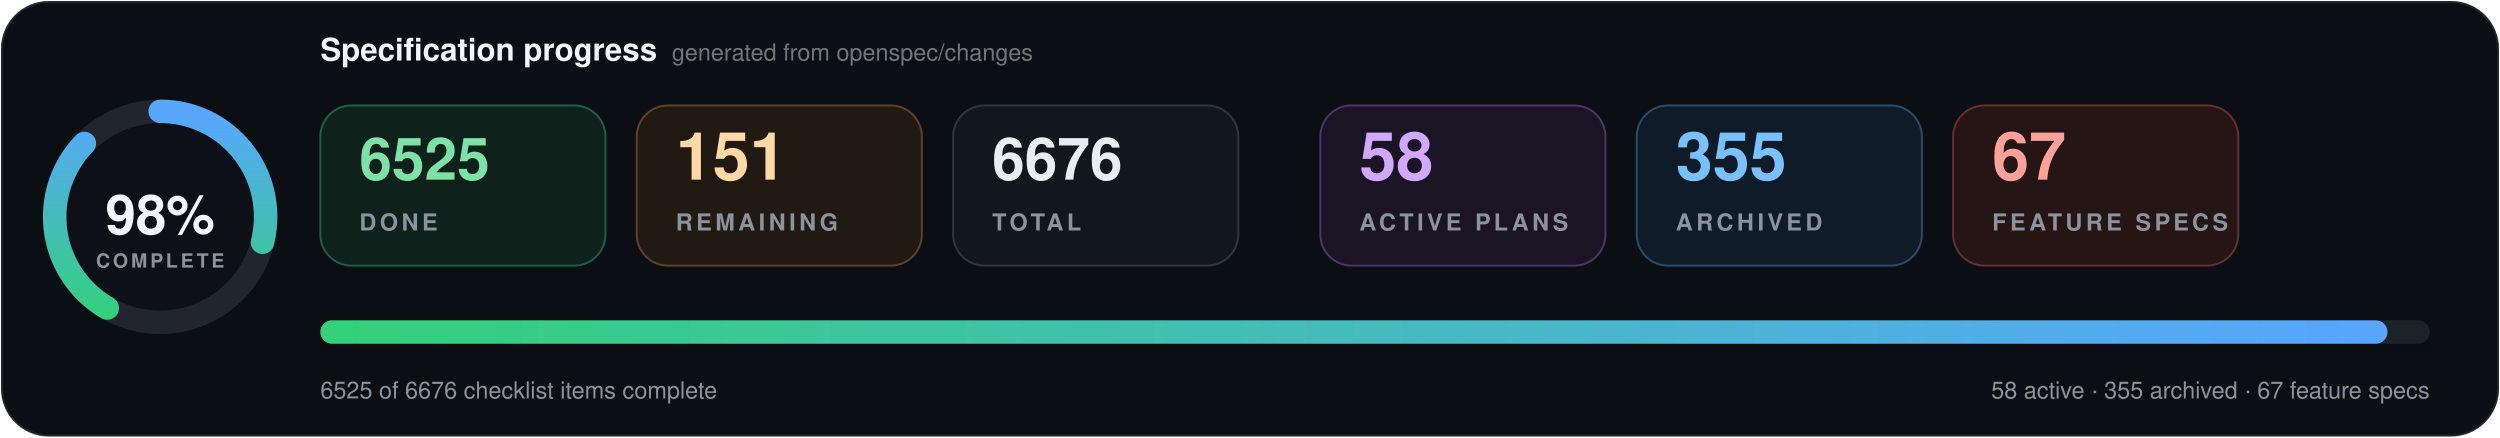
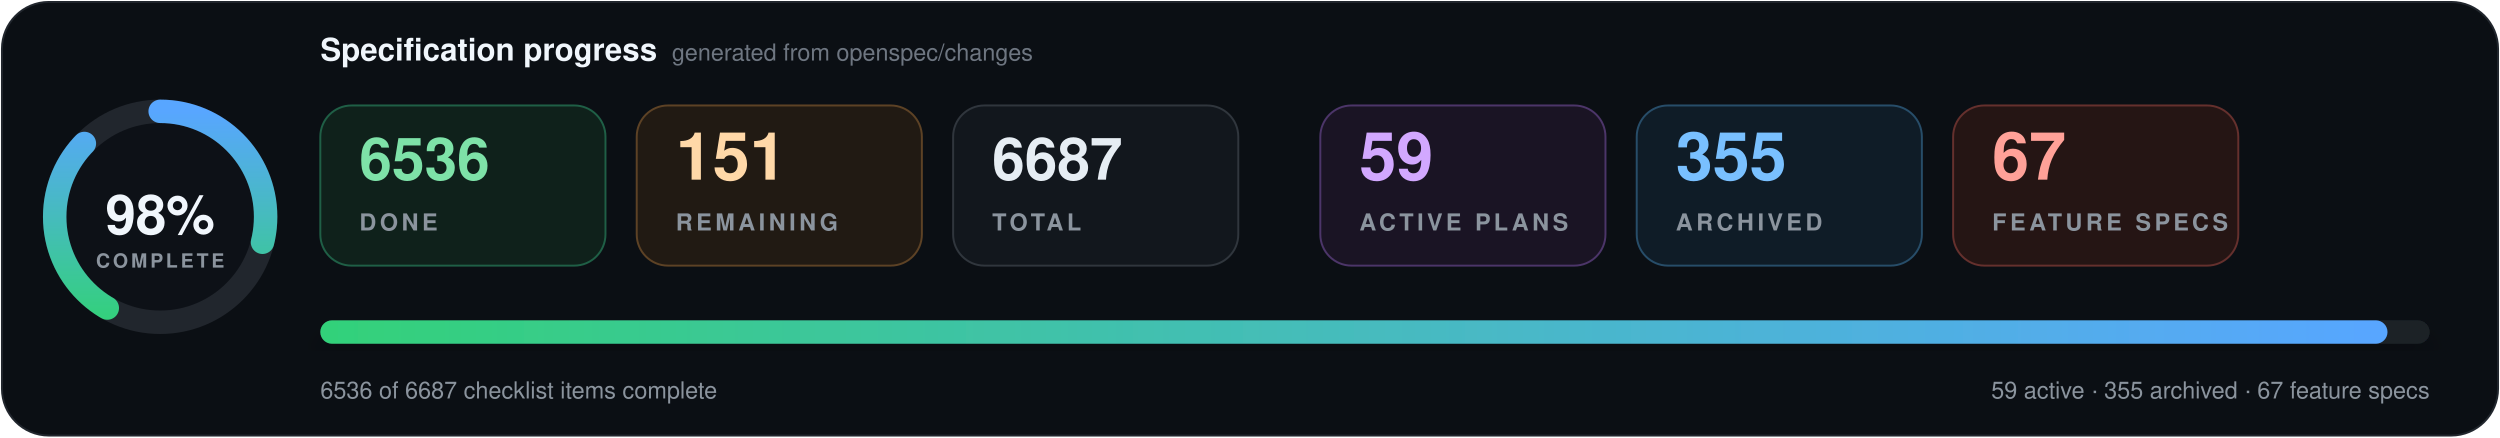
- <svg xmlns="http://www.w3.org/2000/svg" data-cache-version="1795869944" width="1280" height="224" viewBox="0 0 1280 224" role="img" aria-labelledby="title description" font-family="system-ui, -apple-system, BlinkMacSystemFont, 'Segoe UI', Helvetica, Arial, sans-serif" font-variant-numeric="tabular-nums">
+ <svg xmlns="http://www.w3.org/2000/svg" data-cache-version="1795872385" width="1280" height="224" viewBox="0 0 1280 224" role="img" aria-labelledby="title description" font-family="system-ui, -apple-system, BlinkMacSystemFont, 'Segoe UI', Helvetica, Arial, sans-serif" font-variant-numeric="tabular-nums">
  <defs>
    <linearGradient id="progress" x1="0" x2="1">
      <stop offset="0" stop-color="#33d17a" />
      <stop offset="1" stop-color="#58a6ff" />
    </linearGradient>
    <filter id="shadow" x="-10%" y="-20%" width="120%" height="150%">
      <feDropShadow dx="0" dy="7" stdDeviation="9" flood-color="#000" flood-opacity=".28" />
    </filter>
  </defs>
  <rect x="1" y="1" width="1278" height="222" rx="24" fill="#0b0f14" stroke="#21262d" />
  <g transform="translate(82 111)">
    <circle r="54" fill="#0d1117" stroke="#21262d" stroke-width="12" />
    <circle r="54" fill="none" stroke="url(#progress)" stroke-width="12" stroke-linecap="round" pathLength="100" stroke-dasharray="98 100" transform="rotate(-90)" />
    <text y="-1" text-anchor="middle" dominant-baseline="middle" fill="#f0f6fc" font-size="28" font-weight="800">98%</text>
    <text y="26" text-anchor="middle" fill="#8b949e" font-size="10" font-weight="700" letter-spacing="1.5">COMPLETE</text>
  </g>
  <text x="164" y="31" fill="#f0f6fc" font-size="16" font-weight="750">Specification progress</text>
  <text x="344" y="31" fill="#6e7681" font-size="12">generated from openspec/changes</text>
  <g transform="translate(164 54)">
    <rect width="146" height="82" rx="16" fill="#0f211b" stroke="#1f5f46" />
-     <text x="20" y="38" fill="#7ee2a8" font-size="30" font-weight="750">6525</text>
+     <text x="20" y="38" fill="#7ee2a8" font-size="30" font-weight="750">6536</text>
    <text x="20" y="64" fill="#8b949e" font-size="12" font-weight="700" letter-spacing="1.8">DONE</text>
  </g>
  <g transform="translate(326 54)">
    <rect width="146" height="82" rx="16" fill="#211a13" stroke="#5d4225" />
    <text x="20" y="38" fill="#ffd8a8" font-size="34" font-weight="750">151</text>
    <text x="20" y="64" fill="#8b949e" font-size="12" font-weight="700" letter-spacing="1.8">REMAINING</text>
  </g>
  <g transform="translate(488 54)">
    <rect width="146" height="82" rx="16" fill="#12171d" stroke="#30363d" />
-     <text x="20" y="38" fill="#e6edf3" font-size="30" font-weight="750">6676</text>
+     <text x="20" y="38" fill="#e6edf3" font-size="30" font-weight="750">6687</text>
    <text x="20" y="64" fill="#8b949e" font-size="12" font-weight="700" letter-spacing="1.8">TOTAL</text>
  </g>
  <g transform="translate(676 54)">
    <rect width="146" height="82" rx="16" fill="#1a1424" stroke="#4c3569" />
-     <text x="20" y="38" fill="#d2a8ff" font-size="34" font-weight="750">58</text>
+     <text x="20" y="38" fill="#d2a8ff" font-size="34" font-weight="750">59</text>
    <text x="20" y="64" fill="#8b949e" font-size="12" font-weight="700" letter-spacing="1.8">ACTIVE PLANS</text>
  </g>
  <g transform="translate(838 54)">
    <rect width="146" height="82" rx="16" fill="#0f1c27" stroke="#274d69" />
    <text x="20" y="38" fill="#79c0ff" font-size="34" font-weight="750">355</text>
    <text x="20" y="64" fill="#8b949e" font-size="12" font-weight="700" letter-spacing="1.8">ARCHIVED</text>
  </g>
  <g transform="translate(1000 54)">
    <rect width="146" height="82" rx="16" fill="#251514" stroke="#65302d" />
    <text x="20" y="38" fill="#ffa198" font-size="34" font-weight="750">67</text>
    <text x="20" y="64" fill="#8b949e" font-size="12" font-weight="700" letter-spacing="1.8">FEATURE SPECS</text>
  </g>
  <g filter="url(#shadow)">
    <rect x="164" y="164" width="1080" height="12" rx="6" fill="#1b2128" />
    <rect x="164" y="164" width="1058.4" height="12" rx="6" fill="url(#progress)" />
  </g>
-   <text x="164" y="204" fill="#8b949e" font-size="12">6525 of 6676 checklist items complete</text>
-   <text x="1244" y="204" text-anchor="end" fill="#8b949e" font-size="12">58 active · 355 archived · 67 feature specs</text>
+   <text x="164" y="204" fill="#8b949e" font-size="12">6536 of 6687 checklist items complete</text>
+   <text x="1244" y="204" text-anchor="end" fill="#8b949e" font-size="12">59 active · 355 archived · 67 feature specs</text>
</svg>
